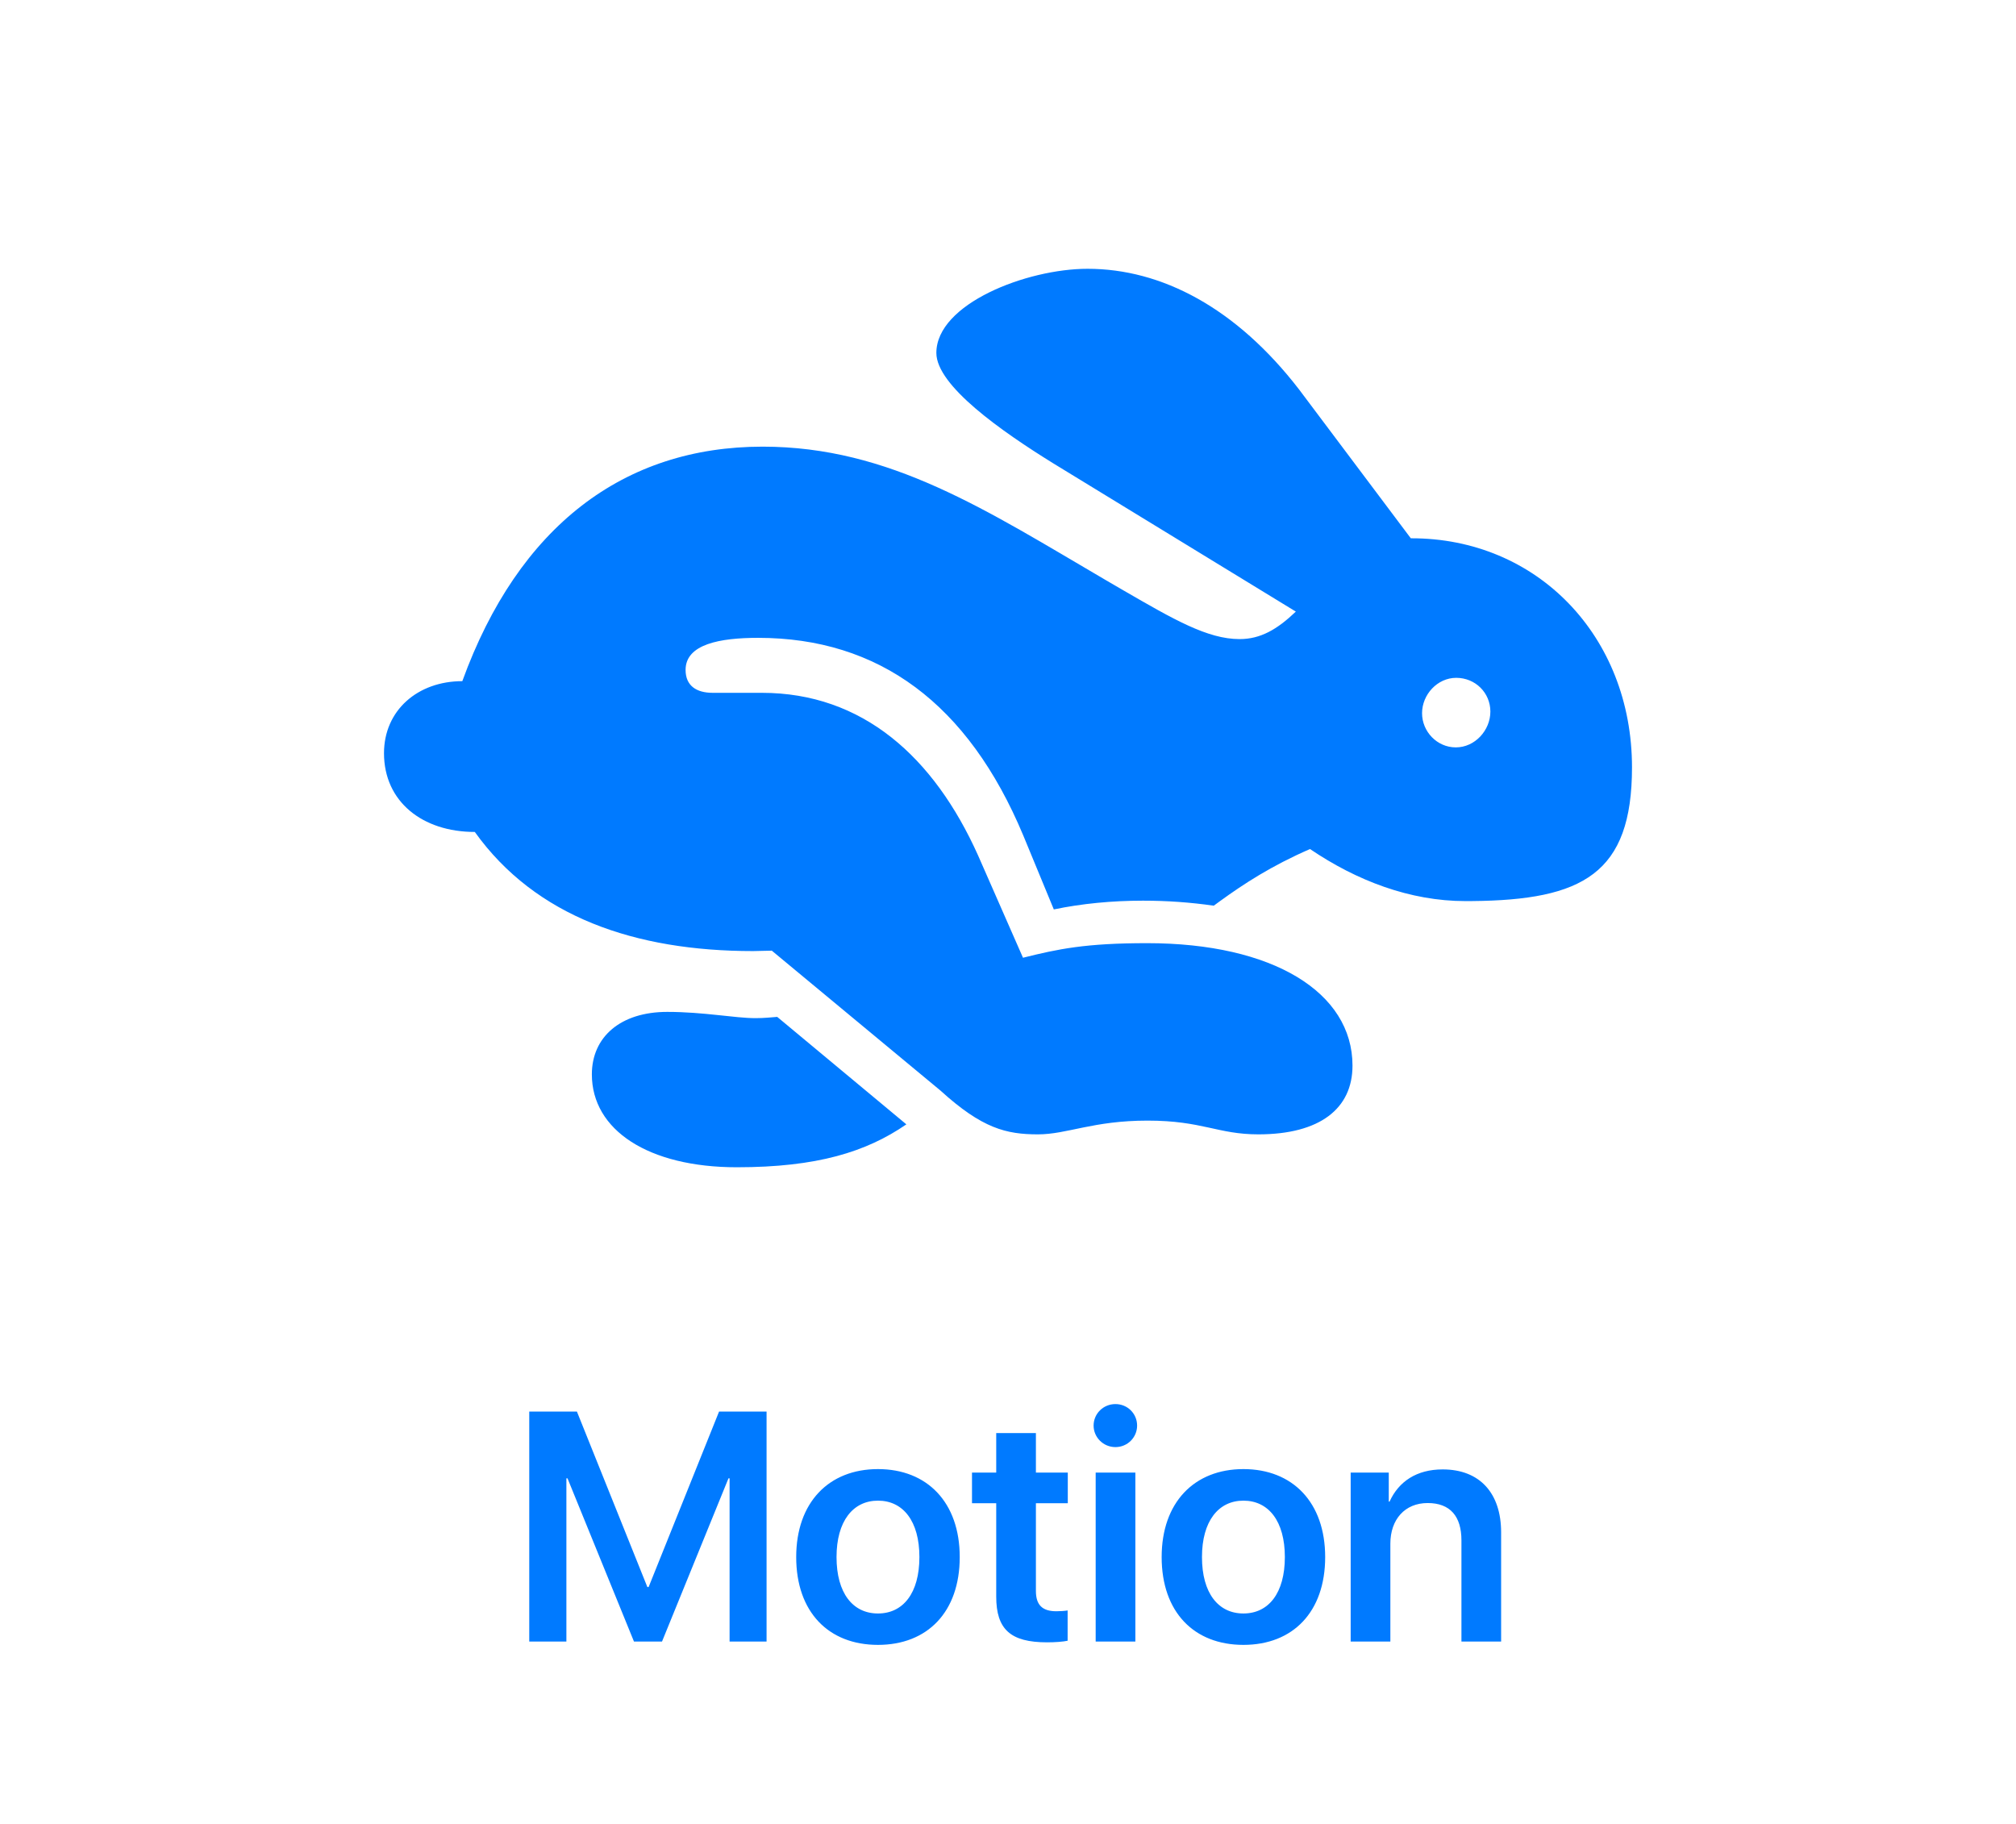
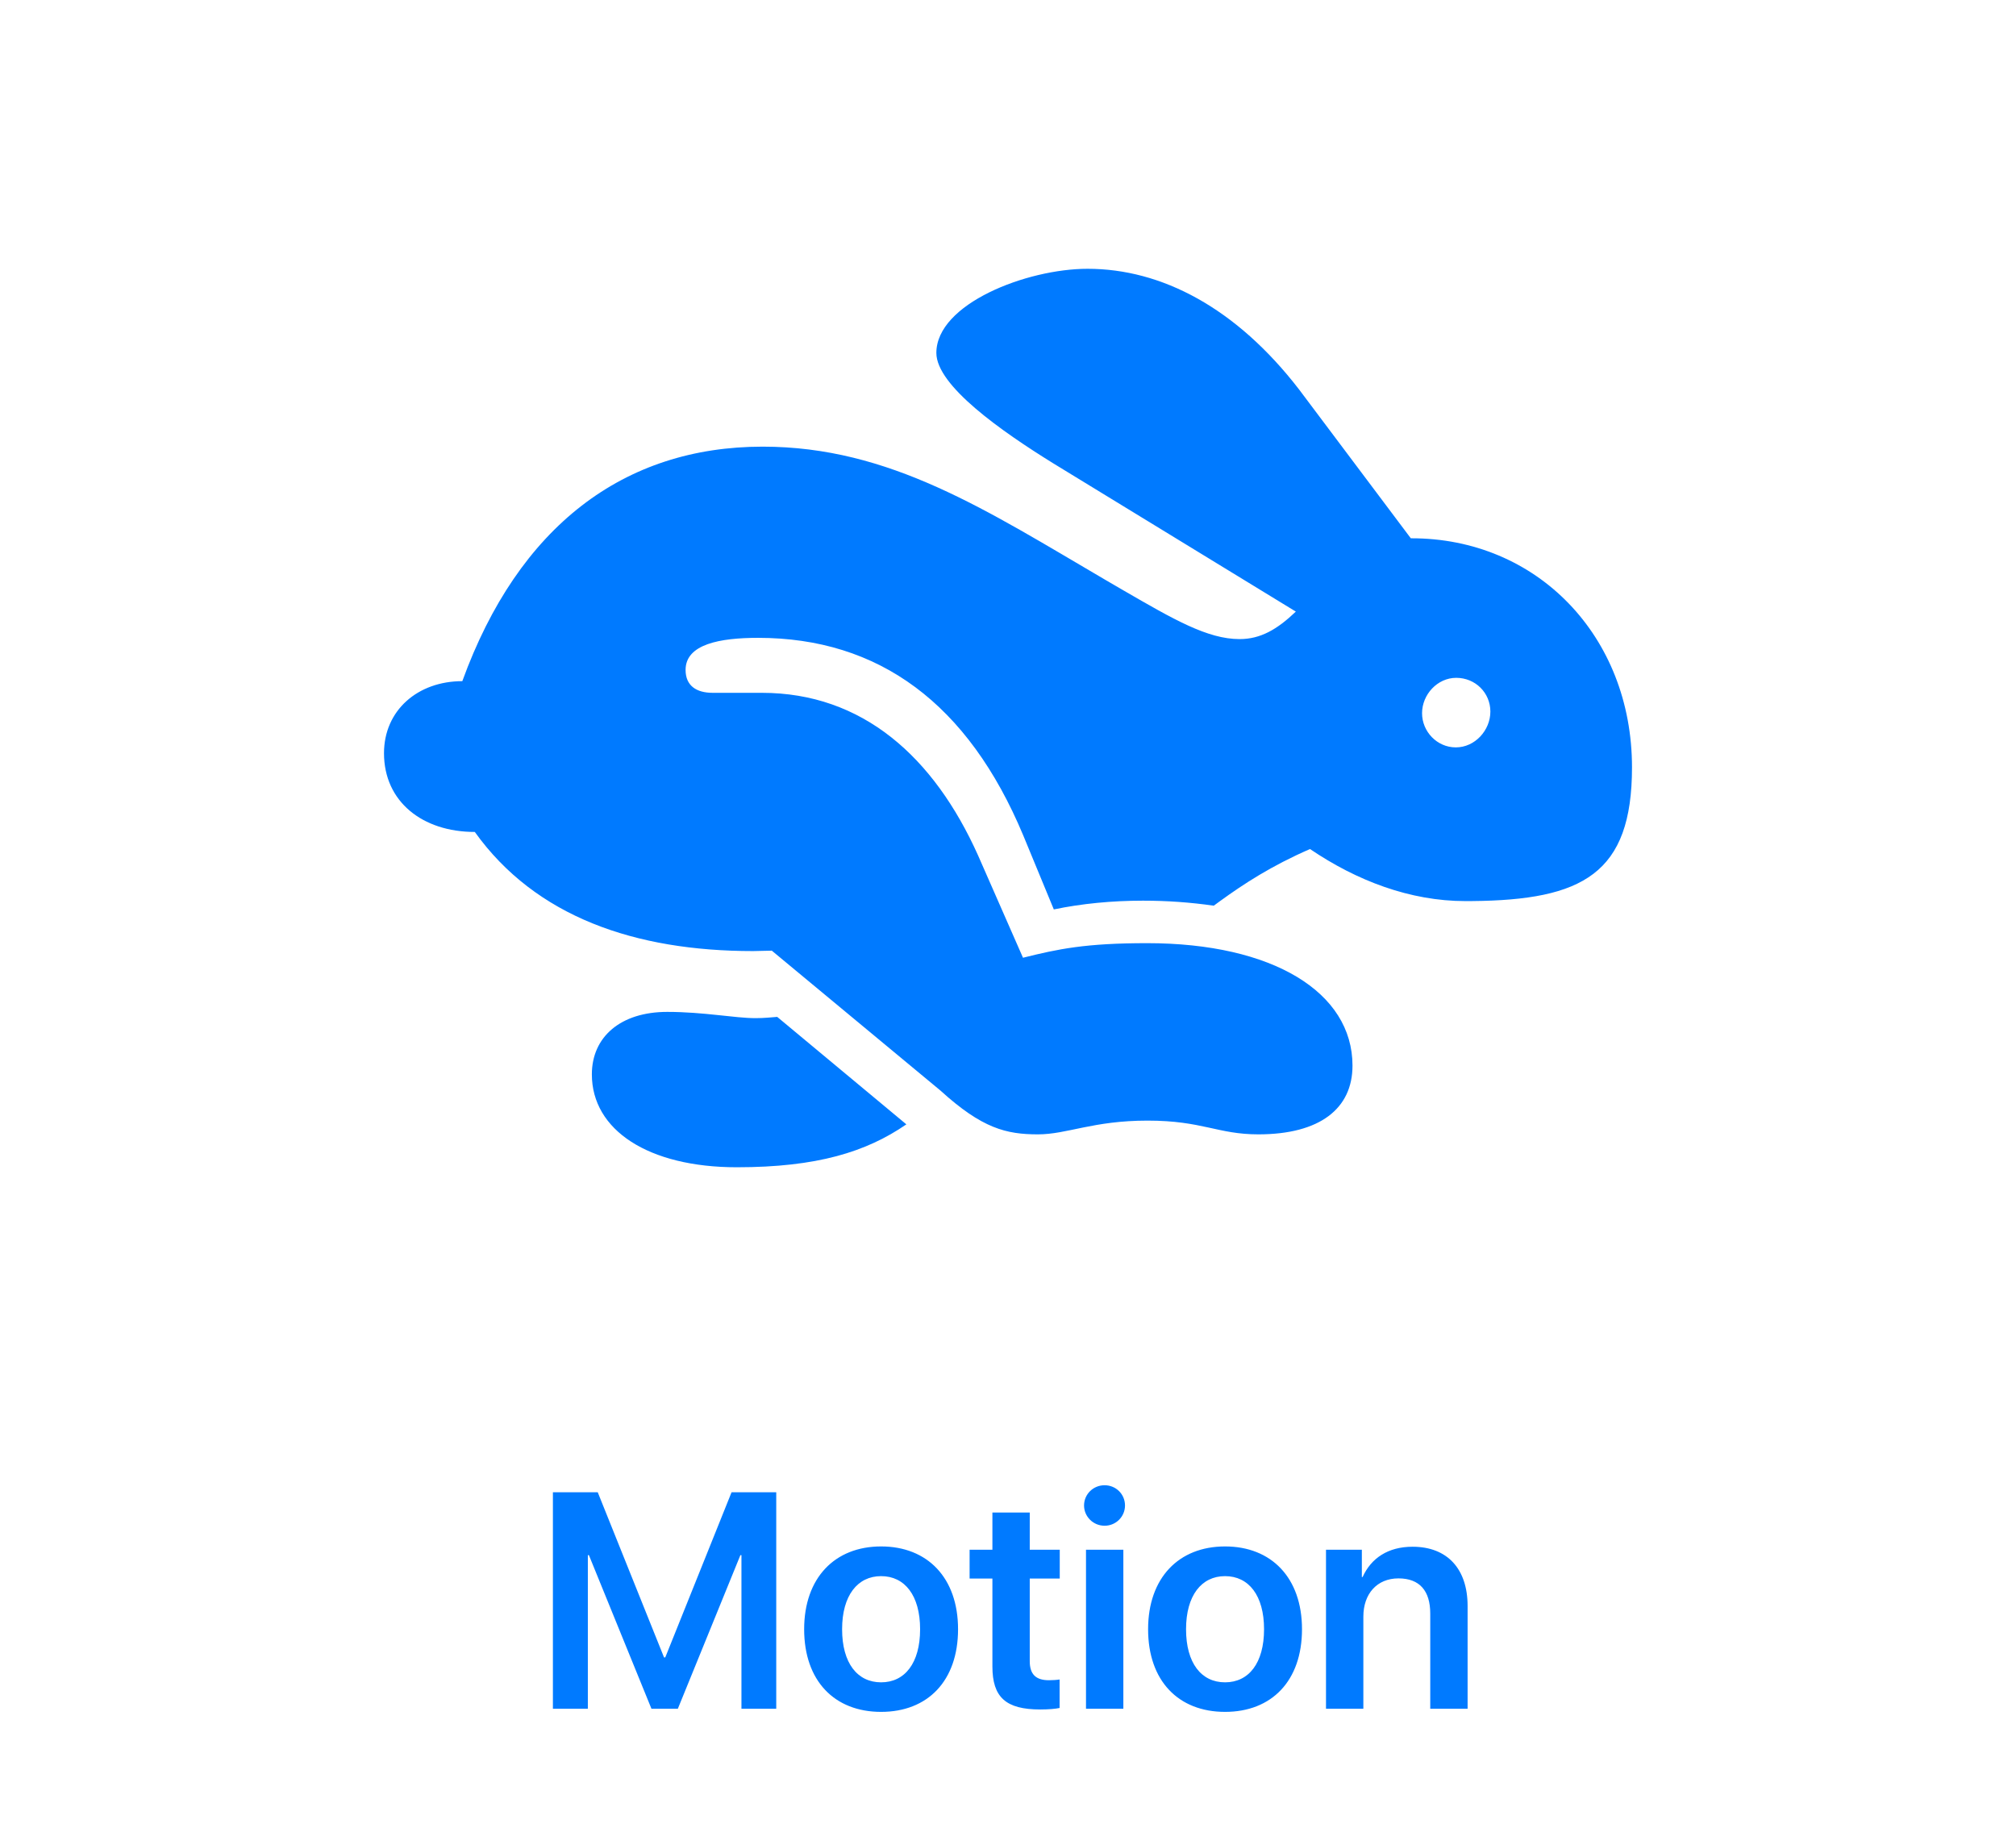
<svg xmlns="http://www.w3.org/2000/svg" width="210px" height="190px" viewBox="0 0 210 190" version="1.1">
  <g id="Motion" stroke="none" stroke-width="1" fill="none" fill-rule="evenodd">
    <path d="M108.124,118.167 C111.162,118.167 113.852,116.735 119.536,116.735 C125.264,116.735 126.826,118.167 131.078,118.167 C137.5,118.167 140.885,115.477 140.885,111.007 C140.885,103.37 132.597,98.25 119.493,98.25 C113.071,98.25 110.207,98.858 106.562,99.769 L101.876,89.095 C97.276,78.854 89.856,72.172 79.356,72.172 L74.236,72.172 C72.543,72.172 71.415,71.435 71.415,69.786 C71.415,67.095 75.017,66.445 78.965,66.445 C91.541,66.445 100.847,73.28 106.591,87.033 L109.773,94.736 C112.68,94.128 115.848,93.824 119.059,93.824 C121.619,93.824 123.962,93.998 126.435,94.345 L127.078,93.875 C129.57,92.067 132.427,90.2 136.459,88.444 C141.318,91.742 146.872,93.868 152.644,93.868 L153.354,93.865 C164.833,93.76 170,91.038 170,79.939 C170,66.271 160.107,56.031 146.959,56.074 L135.33,40.583 C128.778,32.079 121.011,28 113.288,28 C106.953,28 97.537,31.645 97.537,36.765 C97.537,40.177 104.33,44.932 109.713,48.266 L134.983,63.711 C133.031,65.577 131.295,66.575 129.126,66.575 C125.784,66.575 122.27,64.535 117.019,61.498 L115.242,60.464 C102.723,53.14 92.706,46.528 79.443,46.528 C64.993,46.528 54.015,54.816 48.158,70.957 C43.515,70.957 40,73.995 40,78.464 C40,83.497 43.992,86.665 49.459,86.665 C55.794,95.517 66.165,99.075 78.445,99.075 C79.095,99.075 79.746,99.031 80.397,99.031 L97.971,113.611 C102.31,117.559 104.826,118.167 108.124,118.167 Z M151.646,77.856 C149.693,77.856 148.131,76.208 148.131,74.298 C148.131,72.346 149.736,70.61 151.689,70.61 C153.685,70.61 155.247,72.172 155.247,74.125 C155.247,76.077 153.642,77.856 151.646,77.856 Z M76.752,121.595 C67.553,121.595 61.652,117.733 61.652,111.919 C61.652,108.013 64.646,105.41 69.506,105.41 C73.324,105.41 76.535,106.061 78.705,106.061 C79.616,106.061 80.354,105.974 80.961,105.931 L94.413,117.126 C90.247,119.989 85.127,121.595 76.752,121.595 Z" fill="#007AFF" fill-rule="nonzero" />
-     <path d="M79.851,171 L79.851,147.044 L74.903,147.044 L67.565,165.322 L67.433,165.322 L60.095,147.044 L55.131,147.044 L55.131,171 L58.999,171 L58.999,154 L59.115,154 L66.038,171 L68.96,171 L75.883,154 L75.999,154 L75.999,171 L79.851,171 Z M91.455,171.349 C96.618,171.349 99.972,167.912 99.972,162.201 C99.972,156.507 96.585,153.037 91.455,153.037 C86.325,153.037 82.938,156.523 82.938,162.201 C82.938,167.912 86.292,171.349 91.455,171.349 Z M91.455,168.078 C88.832,168.078 87.139,165.953 87.139,162.201 C87.139,158.466 88.849,156.324 91.455,156.324 C94.078,156.324 95.771,158.466 95.771,162.201 C95.771,165.953 94.078,168.078 91.455,168.078 Z M103.773,149.285 L103.773,153.402 L101.25,153.402 L101.25,156.59 L103.773,156.59 L103.773,166.318 C103.773,169.738 105.268,171.083 109.069,171.083 C109.949,171.083 110.763,171.017 111.211,170.917 L111.211,167.763 C110.945,167.812 110.414,167.846 110.032,167.846 C108.571,167.846 107.907,167.182 107.907,165.737 L107.907,156.59 L111.228,156.59 L111.228,153.402 L107.907,153.402 L107.907,149.285 L103.773,149.285 Z M116.191,150.746 C117.453,150.746 118.449,149.733 118.449,148.505 C118.449,147.26 117.453,146.264 116.191,146.264 C114.93,146.264 113.917,147.26 113.917,148.505 C113.917,149.733 114.93,150.746 116.191,150.746 Z M114.133,171 L118.267,171 L118.267,153.402 L114.133,153.402 L114.133,171 Z M129.522,171.349 C134.686,171.349 138.039,167.912 138.039,162.201 C138.039,156.507 134.652,153.037 129.522,153.037 C124.393,153.037 121.006,156.523 121.006,162.201 C121.006,167.912 124.359,171.349 129.522,171.349 Z M129.522,168.078 C126.899,168.078 125.206,165.953 125.206,162.201 C125.206,158.466 126.916,156.324 129.522,156.324 C132.146,156.324 133.839,158.466 133.839,162.201 C133.839,165.953 132.146,168.078 129.522,168.078 Z M140.695,171 L140.695,153.402 L144.663,153.402 L144.663,156.424 L144.746,156.424 C145.692,154.332 147.568,153.07 150.274,153.07 C154.159,153.07 156.367,155.561 156.367,159.628 L156.367,171 L152.233,171 L152.233,160.458 C152.233,157.968 151.071,156.573 148.714,156.573 C146.34,156.573 144.829,158.283 144.829,160.807 L144.829,171 L140.695,171 Z" fill="#007AFF" fill-rule="nonzero" />
+     <path d="M80.859,178 L80.859,155.453 L76.203,155.453 L69.297,172.656 L69.172,172.656 L62.266,155.453 L57.594,155.453 L57.594,178 L61.234,178 L61.234,162 L61.344,162 L67.859,178 L70.609,178 L77.125,162 L77.234,162 L77.234,178 L80.859,178 Z M91.781,178.328 C96.641,178.328 99.797,175.094 99.797,169.719 C99.797,164.359 96.609,161.094 91.781,161.094 C86.953,161.094 83.766,164.375 83.766,169.719 C83.766,175.094 86.922,178.328 91.781,178.328 Z M91.781,175.25 C89.312,175.25 87.719,173.25 87.719,169.719 C87.719,166.203 89.328,164.188 91.781,164.188 C94.25,164.188 95.844,166.203 95.844,169.719 C95.844,173.25 94.25,175.25 91.781,175.25 Z M103.375,157.562 L103.375,161.438 L101,161.438 L101,164.438 L103.375,164.438 L103.375,173.594 C103.375,176.812 104.781,178.078 108.359,178.078 C109.188,178.078 109.953,178.016 110.375,177.922 L110.375,174.953 C110.125,175 109.625,175.031 109.266,175.031 C107.891,175.031 107.266,174.406 107.266,173.047 L107.266,164.438 L110.391,164.438 L110.391,161.438 L107.266,161.438 L107.266,157.562 L103.375,157.562 Z M115.062,158.938 C116.25,158.938 117.188,157.984 117.188,156.828 C117.188,155.656 116.25,154.719 115.062,154.719 C113.875,154.719 112.922,155.656 112.922,156.828 C112.922,157.984 113.875,158.938 115.062,158.938 Z M113.125,178 L117.016,178 L117.016,161.438 L113.125,161.438 L113.125,178 Z M127.609,178.328 C132.469,178.328 135.625,175.094 135.625,169.719 C135.625,164.359 132.438,161.094 127.609,161.094 C122.781,161.094 119.594,164.375 119.594,169.719 C119.594,175.094 122.75,178.328 127.609,178.328 Z M127.609,175.25 C125.141,175.25 123.547,173.25 123.547,169.719 C123.547,166.203 125.156,164.188 127.609,164.188 C130.078,164.188 131.672,166.203 131.672,169.719 C131.672,173.25 130.078,175.25 127.609,175.25 Z M138.125,178 L138.125,161.438 L141.859,161.438 L141.859,164.281 L141.938,164.281 C142.828,162.312 144.594,161.125 147.141,161.125 C150.797,161.125 152.875,163.469 152.875,167.297 L152.875,178 L148.984,178 L148.984,168.078 C148.984,165.734 147.891,164.422 145.672,164.422 C143.438,164.422 142.016,166.031 142.016,168.406 L142.016,178 L138.125,178 Z" fill="#007AFF" fill-rule="nonzero" />
  </g>
</svg>
